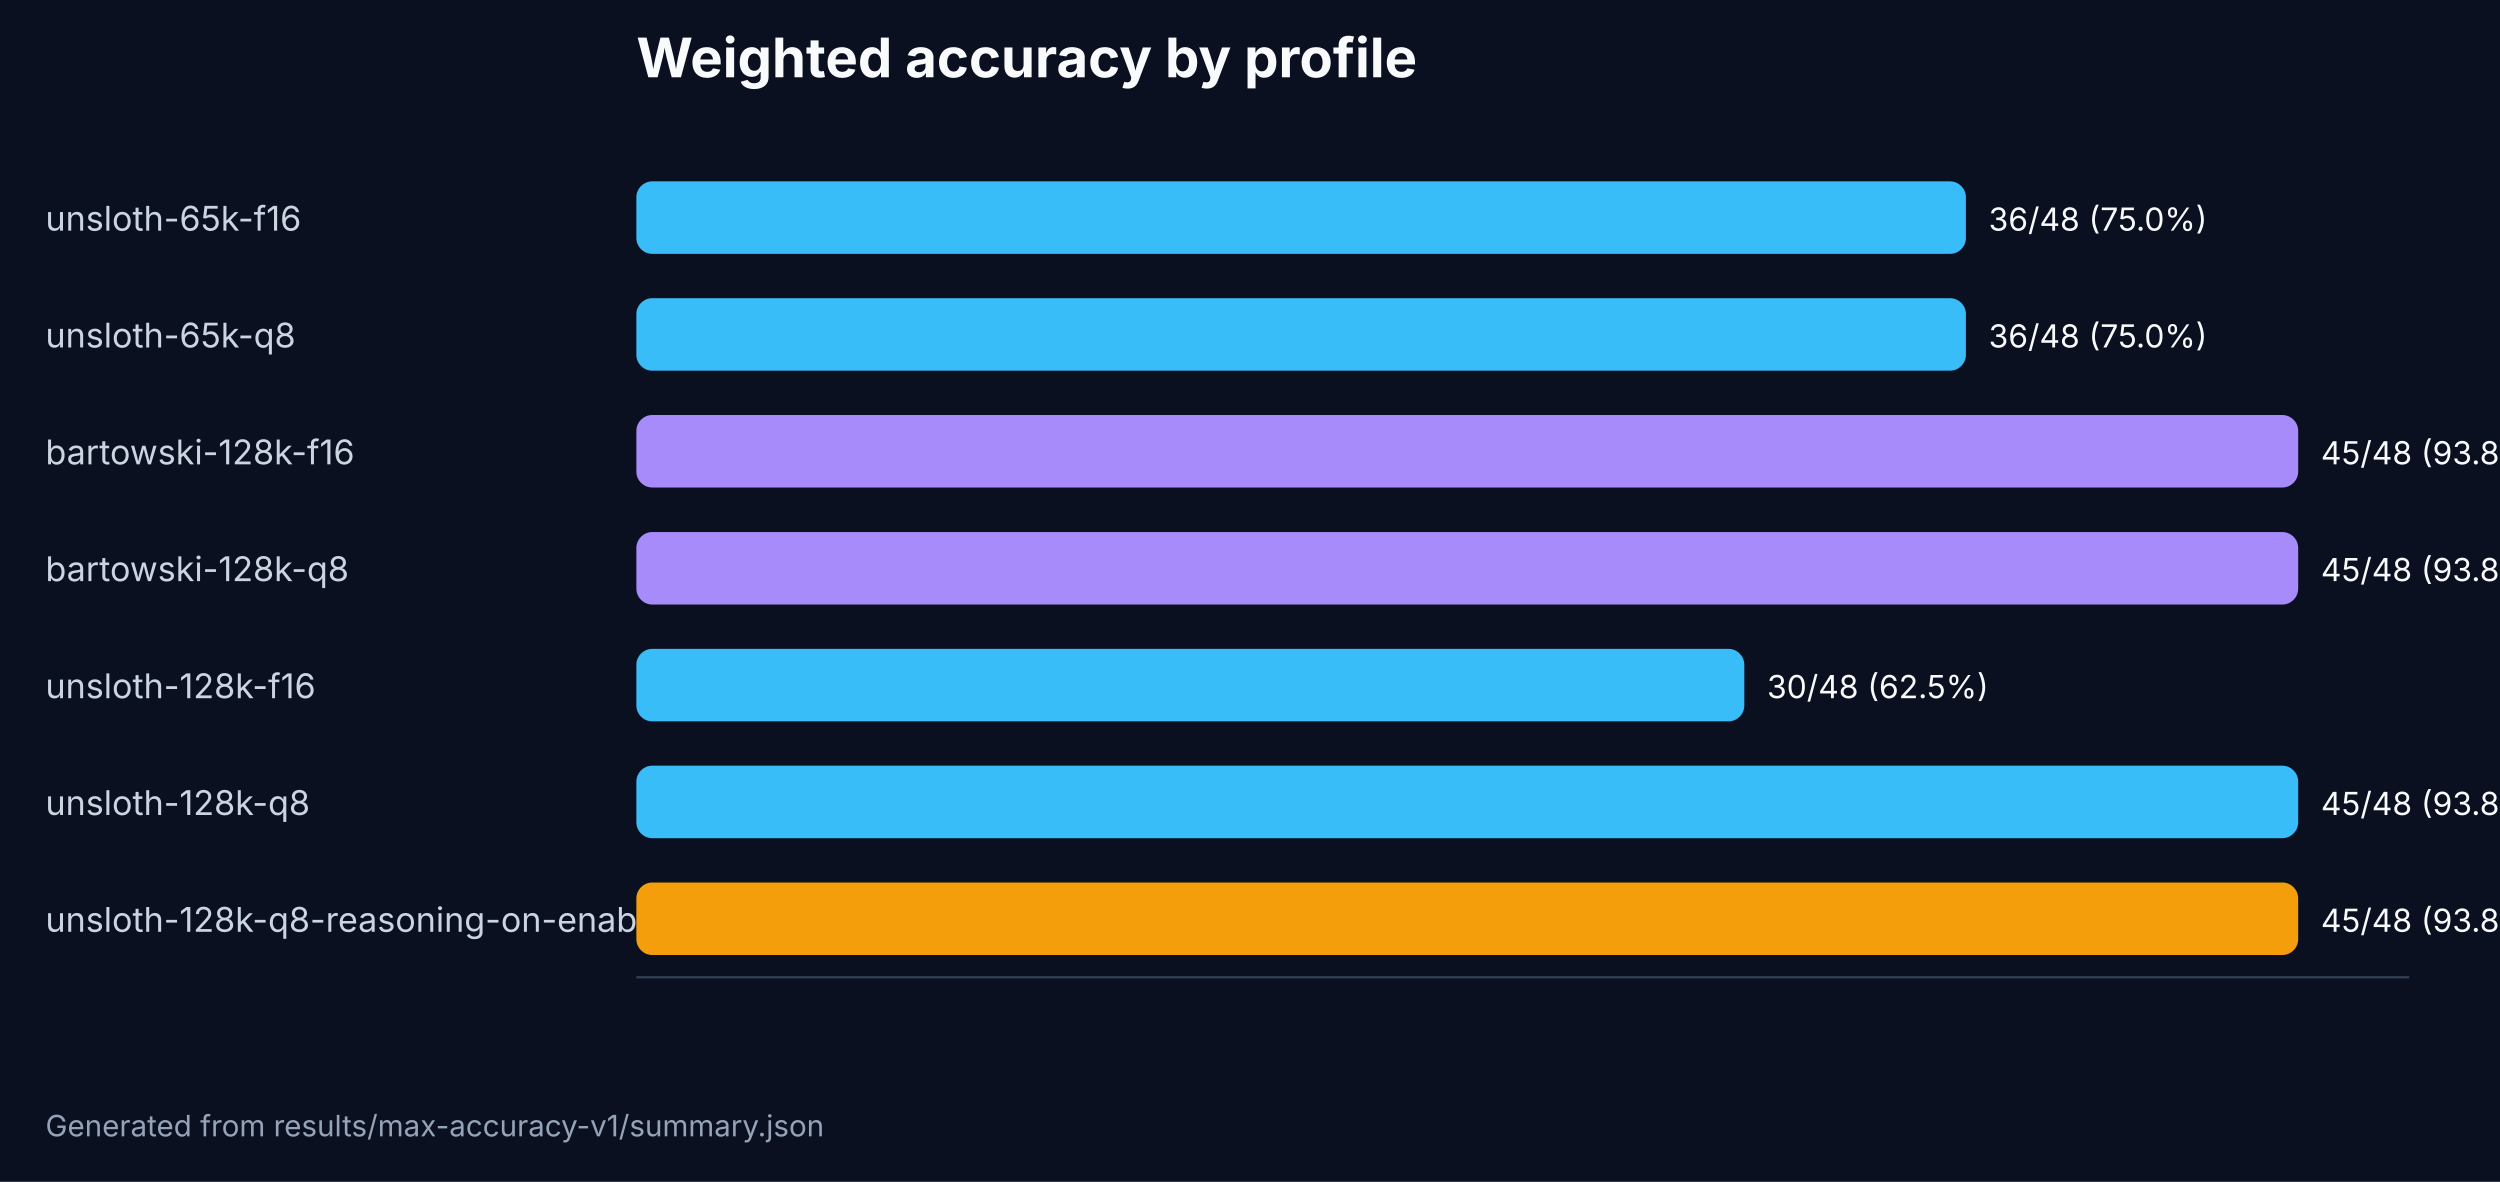
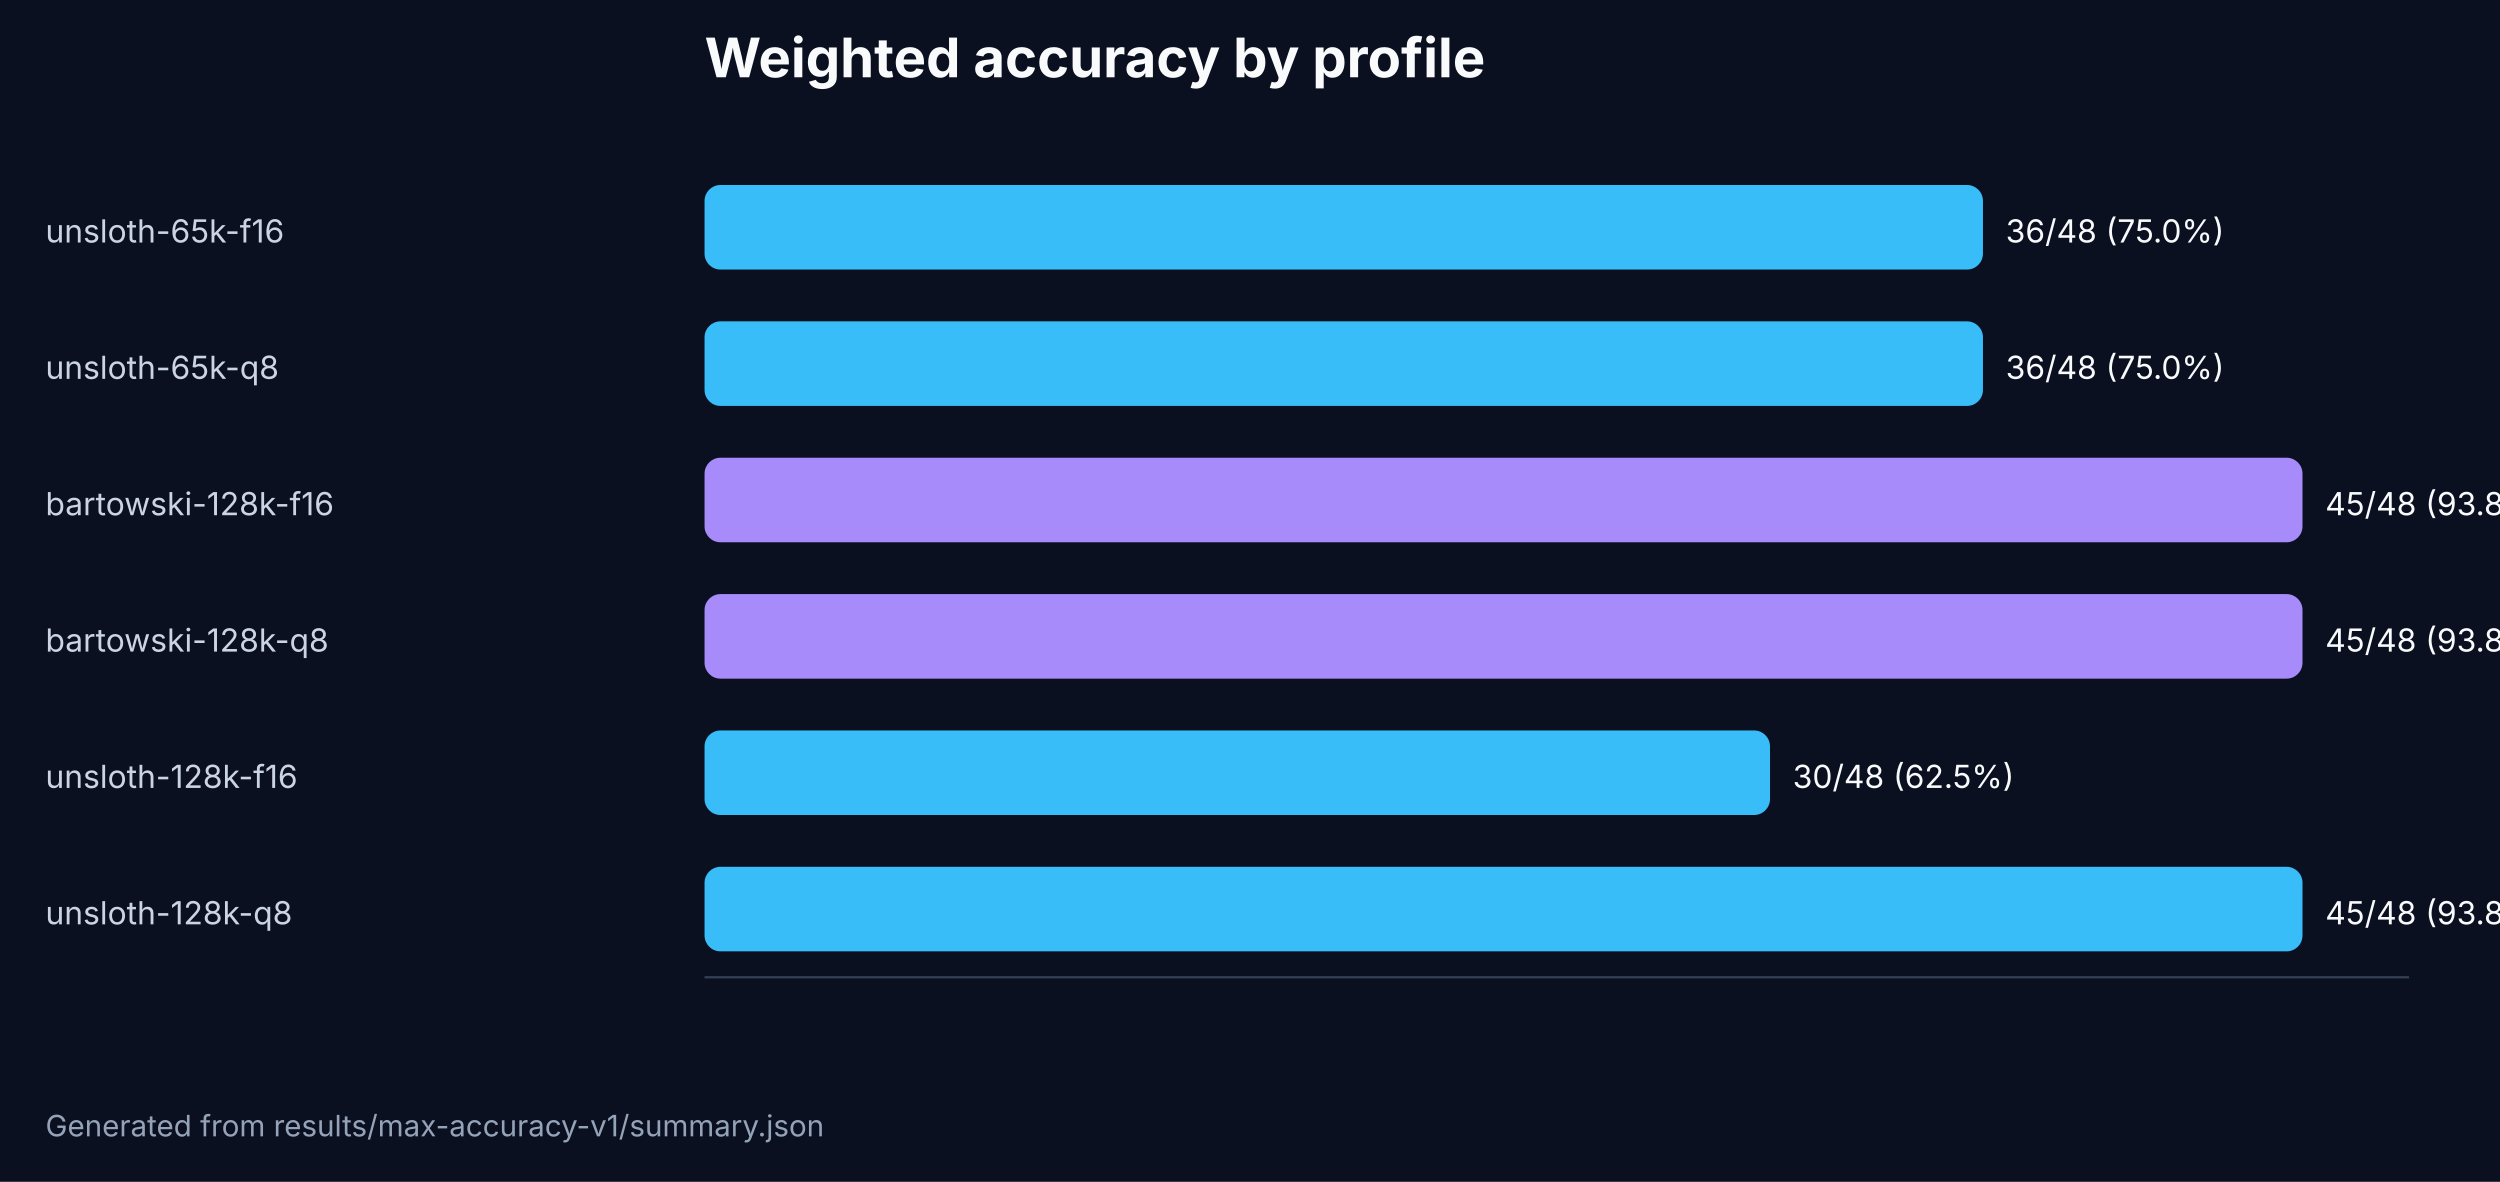
<svg xmlns="http://www.w3.org/2000/svg" width="1100" height="520" viewBox="0 0 1100 520">
  <rect width="100%" height="100%" fill="#0b1020" />
-   <text x="280" y="34" fill="#f8fafc" font-size="24" font-family="Inter, Arial" font-weight="700">Weighted accuracy by profile</text>
-   <line x1="280" y1="430" x2="1060" y2="430" stroke="#334155" />
-   <text x="20" y="101.5" fill="#cbd5e1" font-size="15" font-family="Inter, Arial">unsloth-65k-f16</text>
-   <rect x="280" y="79.8" width="585.0" height="31.9" rx="7" fill="#38bdf8" />
-   <text x="875.0" y="101.5" fill="#f8fafc" font-size="14" font-family="Inter, Arial">36/48 (75.0%)</text>
-   <text x="20" y="152.9" fill="#cbd5e1" font-size="15" font-family="Inter, Arial">unsloth-65k-q8</text>
-   <rect x="280" y="131.2" width="585.0" height="31.9" rx="7" fill="#38bdf8" />
-   <text x="875.0" y="152.9" fill="#f8fafc" font-size="14" font-family="Inter, Arial">36/48 (75.0%)</text>
-   <text x="20" y="204.3" fill="#cbd5e1" font-size="15" font-family="Inter, Arial">bartowski-128k-f16</text>
-   <rect x="280" y="182.6" width="731.2" height="31.9" rx="7" fill="#a78bfa" />
-   <text x="1021.2" y="204.3" fill="#f8fafc" font-size="14" font-family="Inter, Arial">45/48 (93.8%)</text>
-   <text x="20" y="255.7" fill="#cbd5e1" font-size="15" font-family="Inter, Arial">bartowski-128k-q8</text>
-   <rect x="280" y="234.1" width="731.2" height="31.9" rx="7" fill="#a78bfa" />
-   <text x="1021.2" y="255.7" fill="#f8fafc" font-size="14" font-family="Inter, Arial">45/48 (93.8%)</text>
-   <text x="20" y="307.2" fill="#cbd5e1" font-size="15" font-family="Inter, Arial">unsloth-128k-f16</text>
-   <rect x="280" y="285.5" width="487.5" height="31.9" rx="7" fill="#38bdf8" />
-   <text x="777.5" y="307.2" fill="#f8fafc" font-size="14" font-family="Inter, Arial">30/48 (62.5%)</text>
-   <text x="20" y="358.6" fill="#cbd5e1" font-size="15" font-family="Inter, Arial">unsloth-128k-q8</text>
-   <rect x="280" y="336.9" width="731.2" height="31.9" rx="7" fill="#38bdf8" />
-   <text x="1021.2" y="358.6" fill="#f8fafc" font-size="14" font-family="Inter, Arial">45/48 (93.8%)</text>
-   <text x="20" y="410.0" fill="#cbd5e1" font-size="15" font-family="Inter, Arial">unsloth-128k-q8-reasoning-on-enable-false-preserve-false</text>
-   <rect x="280" y="388.3" width="731.2" height="31.9" rx="7" fill="#f59e0b" />
-   <text x="1021.2" y="410.0" fill="#f8fafc" font-size="14" font-family="Inter, Arial">45/48 (93.8%)</text>
+   <text x="310" y="34" fill="#f8fafc" font-size="24" font-family="Inter, Arial" font-weight="700">Weighted accuracy by profile</text>
+   <line x1="310" y1="430" x2="1060" y2="430" stroke="#334155" />
+   <text x="20" y="106.7" fill="#cbd5e1" font-size="14" font-family="Inter, Arial">unsloth-65k-f16</text>
+   <rect x="310" y="81.4" width="562.5" height="37.2" rx="7" fill="#38bdf8" />
+   <text x="882.5" y="106.7" fill="#f8fafc" font-size="14" font-family="Inter, Arial">36/48 (75.0%)</text>
+   <text x="20" y="166.7" fill="#cbd5e1" font-size="14" font-family="Inter, Arial">unsloth-65k-q8</text>
+   <rect x="310" y="141.4" width="562.5" height="37.2" rx="7" fill="#38bdf8" />
+   <text x="882.5" y="166.7" fill="#f8fafc" font-size="14" font-family="Inter, Arial">36/48 (75.0%)</text>
+   <text x="20" y="226.7" fill="#cbd5e1" font-size="14" font-family="Inter, Arial">bartowski-128k-f16</text>
+   <rect x="310" y="201.4" width="703.1" height="37.2" rx="7" fill="#a78bfa" />
+   <text x="1023.1" y="226.7" fill="#f8fafc" font-size="14" font-family="Inter, Arial">45/48 (93.8%)</text>
+   <text x="20" y="286.7" fill="#cbd5e1" font-size="14" font-family="Inter, Arial">bartowski-128k-q8</text>
+   <rect x="310" y="261.4" width="703.1" height="37.2" rx="7" fill="#a78bfa" />
+   <text x="1023.1" y="286.7" fill="#f8fafc" font-size="14" font-family="Inter, Arial">45/48 (93.8%)</text>
+   <text x="20" y="346.7" fill="#cbd5e1" font-size="14" font-family="Inter, Arial">unsloth-128k-f16</text>
+   <rect x="310" y="321.4" width="468.8" height="37.2" rx="7" fill="#38bdf8" />
+   <text x="788.8" y="346.7" fill="#f8fafc" font-size="14" font-family="Inter, Arial">30/48 (62.5%)</text>
+   <text x="20" y="406.7" fill="#cbd5e1" font-size="14" font-family="Inter, Arial">unsloth-128k-q8</text>
+   <rect x="310" y="381.4" width="703.1" height="37.2" rx="7" fill="#38bdf8" />
+   <text x="1023.1" y="406.7" fill="#f8fafc" font-size="14" font-family="Inter, Arial">45/48 (93.8%)</text>
  <text x="20" y="500" fill="#94a3b8" font-size="13" font-family="Inter, Arial">Generated from results/max-accuracy-v1/summary.json</text>
</svg>
